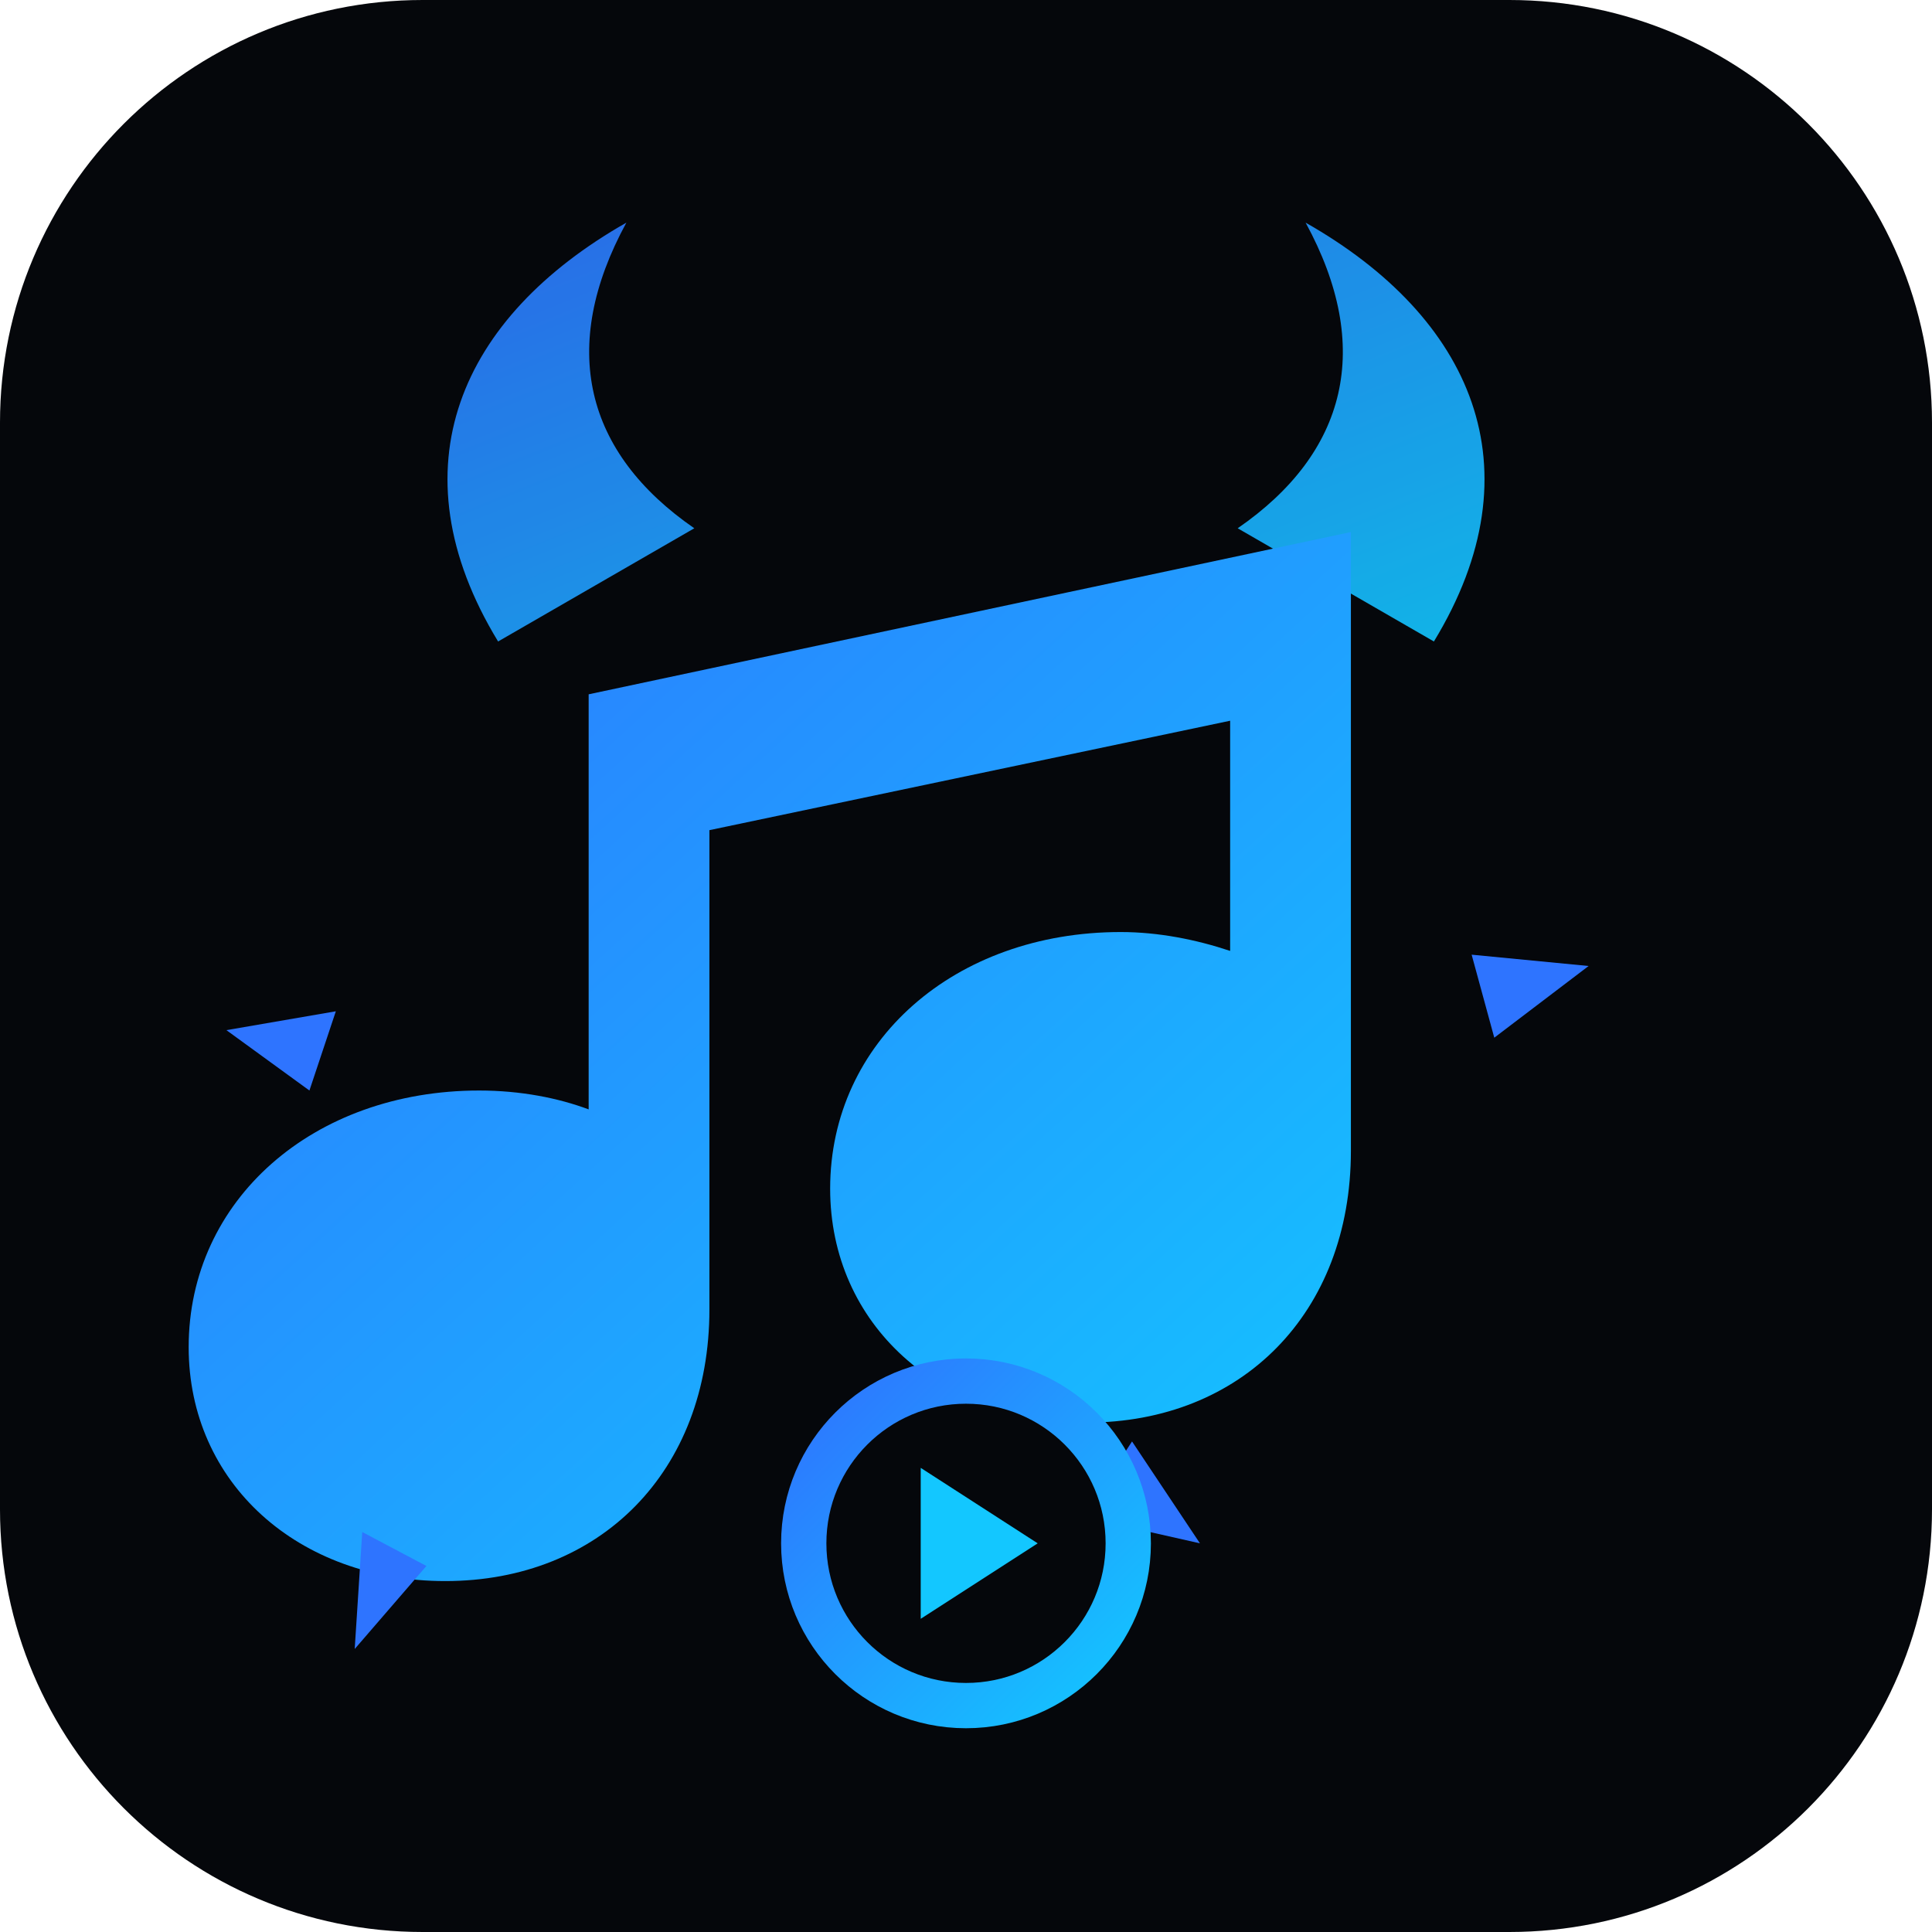
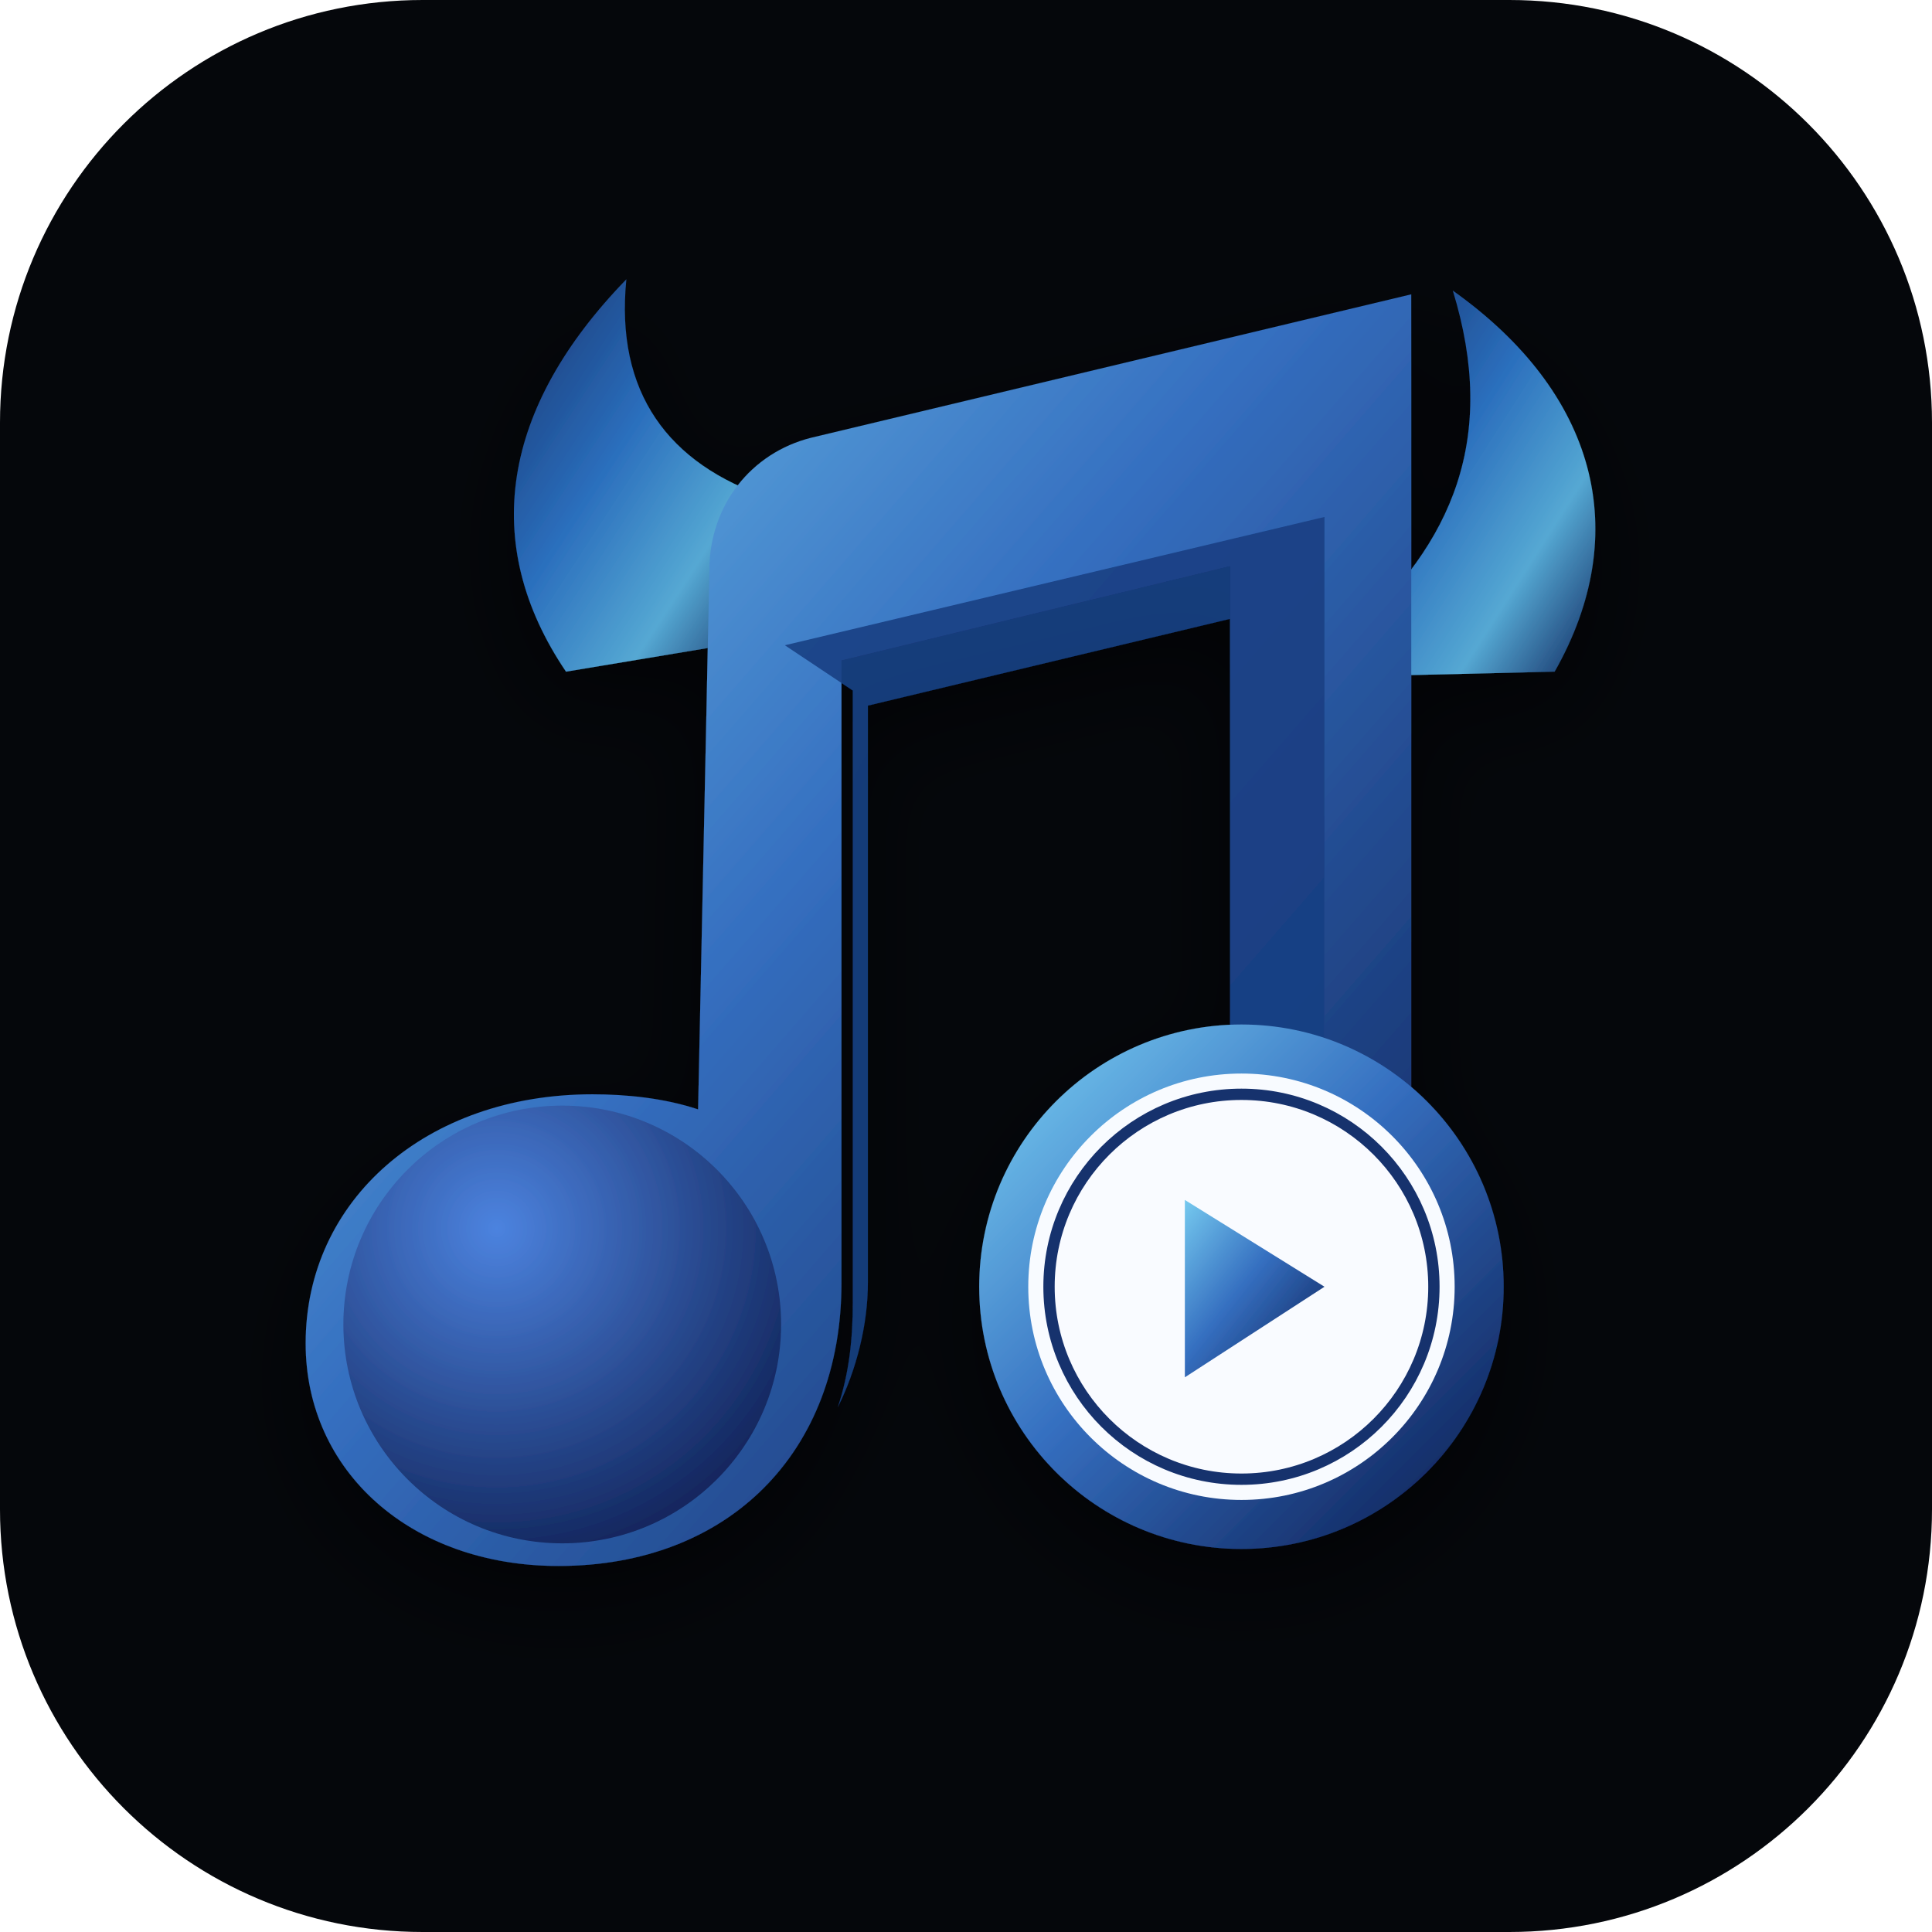
- <svg xmlns="http://www.w3.org/2000/svg" viewBox="0 0 512 512">
+ <svg xmlns="http://www.w3.org/2000/svg" viewBox="0 0 512 512" role="img" aria-label="HeavyCamp">
  <defs>
-     <linearGradient id="g" x1="0" y1="0" x2="1" y2="1">
-       <stop offset="0" stop-color="#2e74ff" />
-       <stop offset="1" stop-color="#13c7ff" />
+     <linearGradient id="body" x1="0" y1="0" x2="1" y2="1">
+       <stop offset="0" stop-color="#17336f" />
+       <stop offset=".42" stop-color="#2b6fbd" />
+       <stop offset=".72" stop-color="#55a8d3" />
+       <stop offset="1" stop-color="#10285f" />
    </linearGradient>
+     <linearGradient id="edge" x1="0" y1="0" x2="1" y2="1">
+       <stop offset="0" stop-color="#75c9ef" />
+       <stop offset=".45" stop-color="#356fc0" />
+       <stop offset="1" stop-color="#0d1f55" />
+     </linearGradient>
+     <radialGradient id="orb" cx=".35" cy=".28" r=".8">
+       <stop offset="0" stop-color="#4c83df" />
+       <stop offset="1" stop-color="#102258" />
+     </radialGradient>
+     <filter id="shadow" x="-40%" y="-40%" width="180%" height="180%">
+       <feDropShadow dx="0" dy="10" stdDeviation="12" flood-color="#000" flood-opacity=".52" />
+     </filter>
  </defs>
  <rect width="512" height="512" rx="112" fill="#05070b" />
-   <path d="M132 170c-28-46-10-86 34-111-18 33-11 61 18 81l-52 30Zm248 0c28-46 10-86-34-111 18 33 11 61-18 81l52 30Z" fill="url(#g)" opacity=".9" />
-   <path d="M188 157v190c0 43-29 72-70 72-39 0-68-26-68-62 0-39 33-68 77-68 11 0 21 2 29 5V184l202-43v164c0 43-29 72-70 72-39 0-68-26-68-62 0-39 33-68 77-68 10 0 20 2 29 5V191l-138 29v-63Z" fill="url(#g)" />
-   <path d="M82 289l-22-16 29-5-7 21Zm31 126-19 22 2-31 17 9Zm277-162 31 3-25 19-6-22Zm-90 129 18 27-31-7 13-20Z" fill="#2e74ff" />
-   <circle cx="256" cy="409" r="43" fill="#05070b" stroke="url(#g)" stroke-width="12" />
-   <path d="M244 389l31 20-31 20v-40Z" fill="#13c7ff" />
+   <g filter="url(#shadow)">
+     <path d="M150 178c-23-34-17-70 16-104-3 30 11 49 38 58l-12 39-42 7Z" fill="url(#body)" />
+     <path d="M358 168c27-24 39-52 27-91 38 27 48 64 27 101l-42 1-12-11Z" fill="url(#body)" />
+     <path d="M188 151c0-17 11-31 27-35l159-38v217c0 14-11 25-25 25h-23V150l-103 25v165c0 45-30 75-75 75-39 0-67-25-67-59 0-38 32-66 76-66 9 0 19 1 28 4l3-143Z" fill="url(#edge)" />
+     <path d="M208 171l143-34v142h-25V164l-96 23v153c0 11-3 23-8 33 3-9 4-18 4-28V183l-18-12Z" fill="#183f83" opacity=".9" />
+     <circle cx="149" cy="351" r="58" fill="url(#orb)" />
+     <circle cx="329" cy="341" r="63" fill="#f8fbff" stroke="url(#edge)" stroke-width="13" />
+     <circle cx="329" cy="341" r="51" fill="#f9fbff" stroke="#17316d" stroke-width="3" />
+     <path d="M314 318l37 23-37 24v-47Z" fill="url(#edge)" />
+   </g>
</svg>
